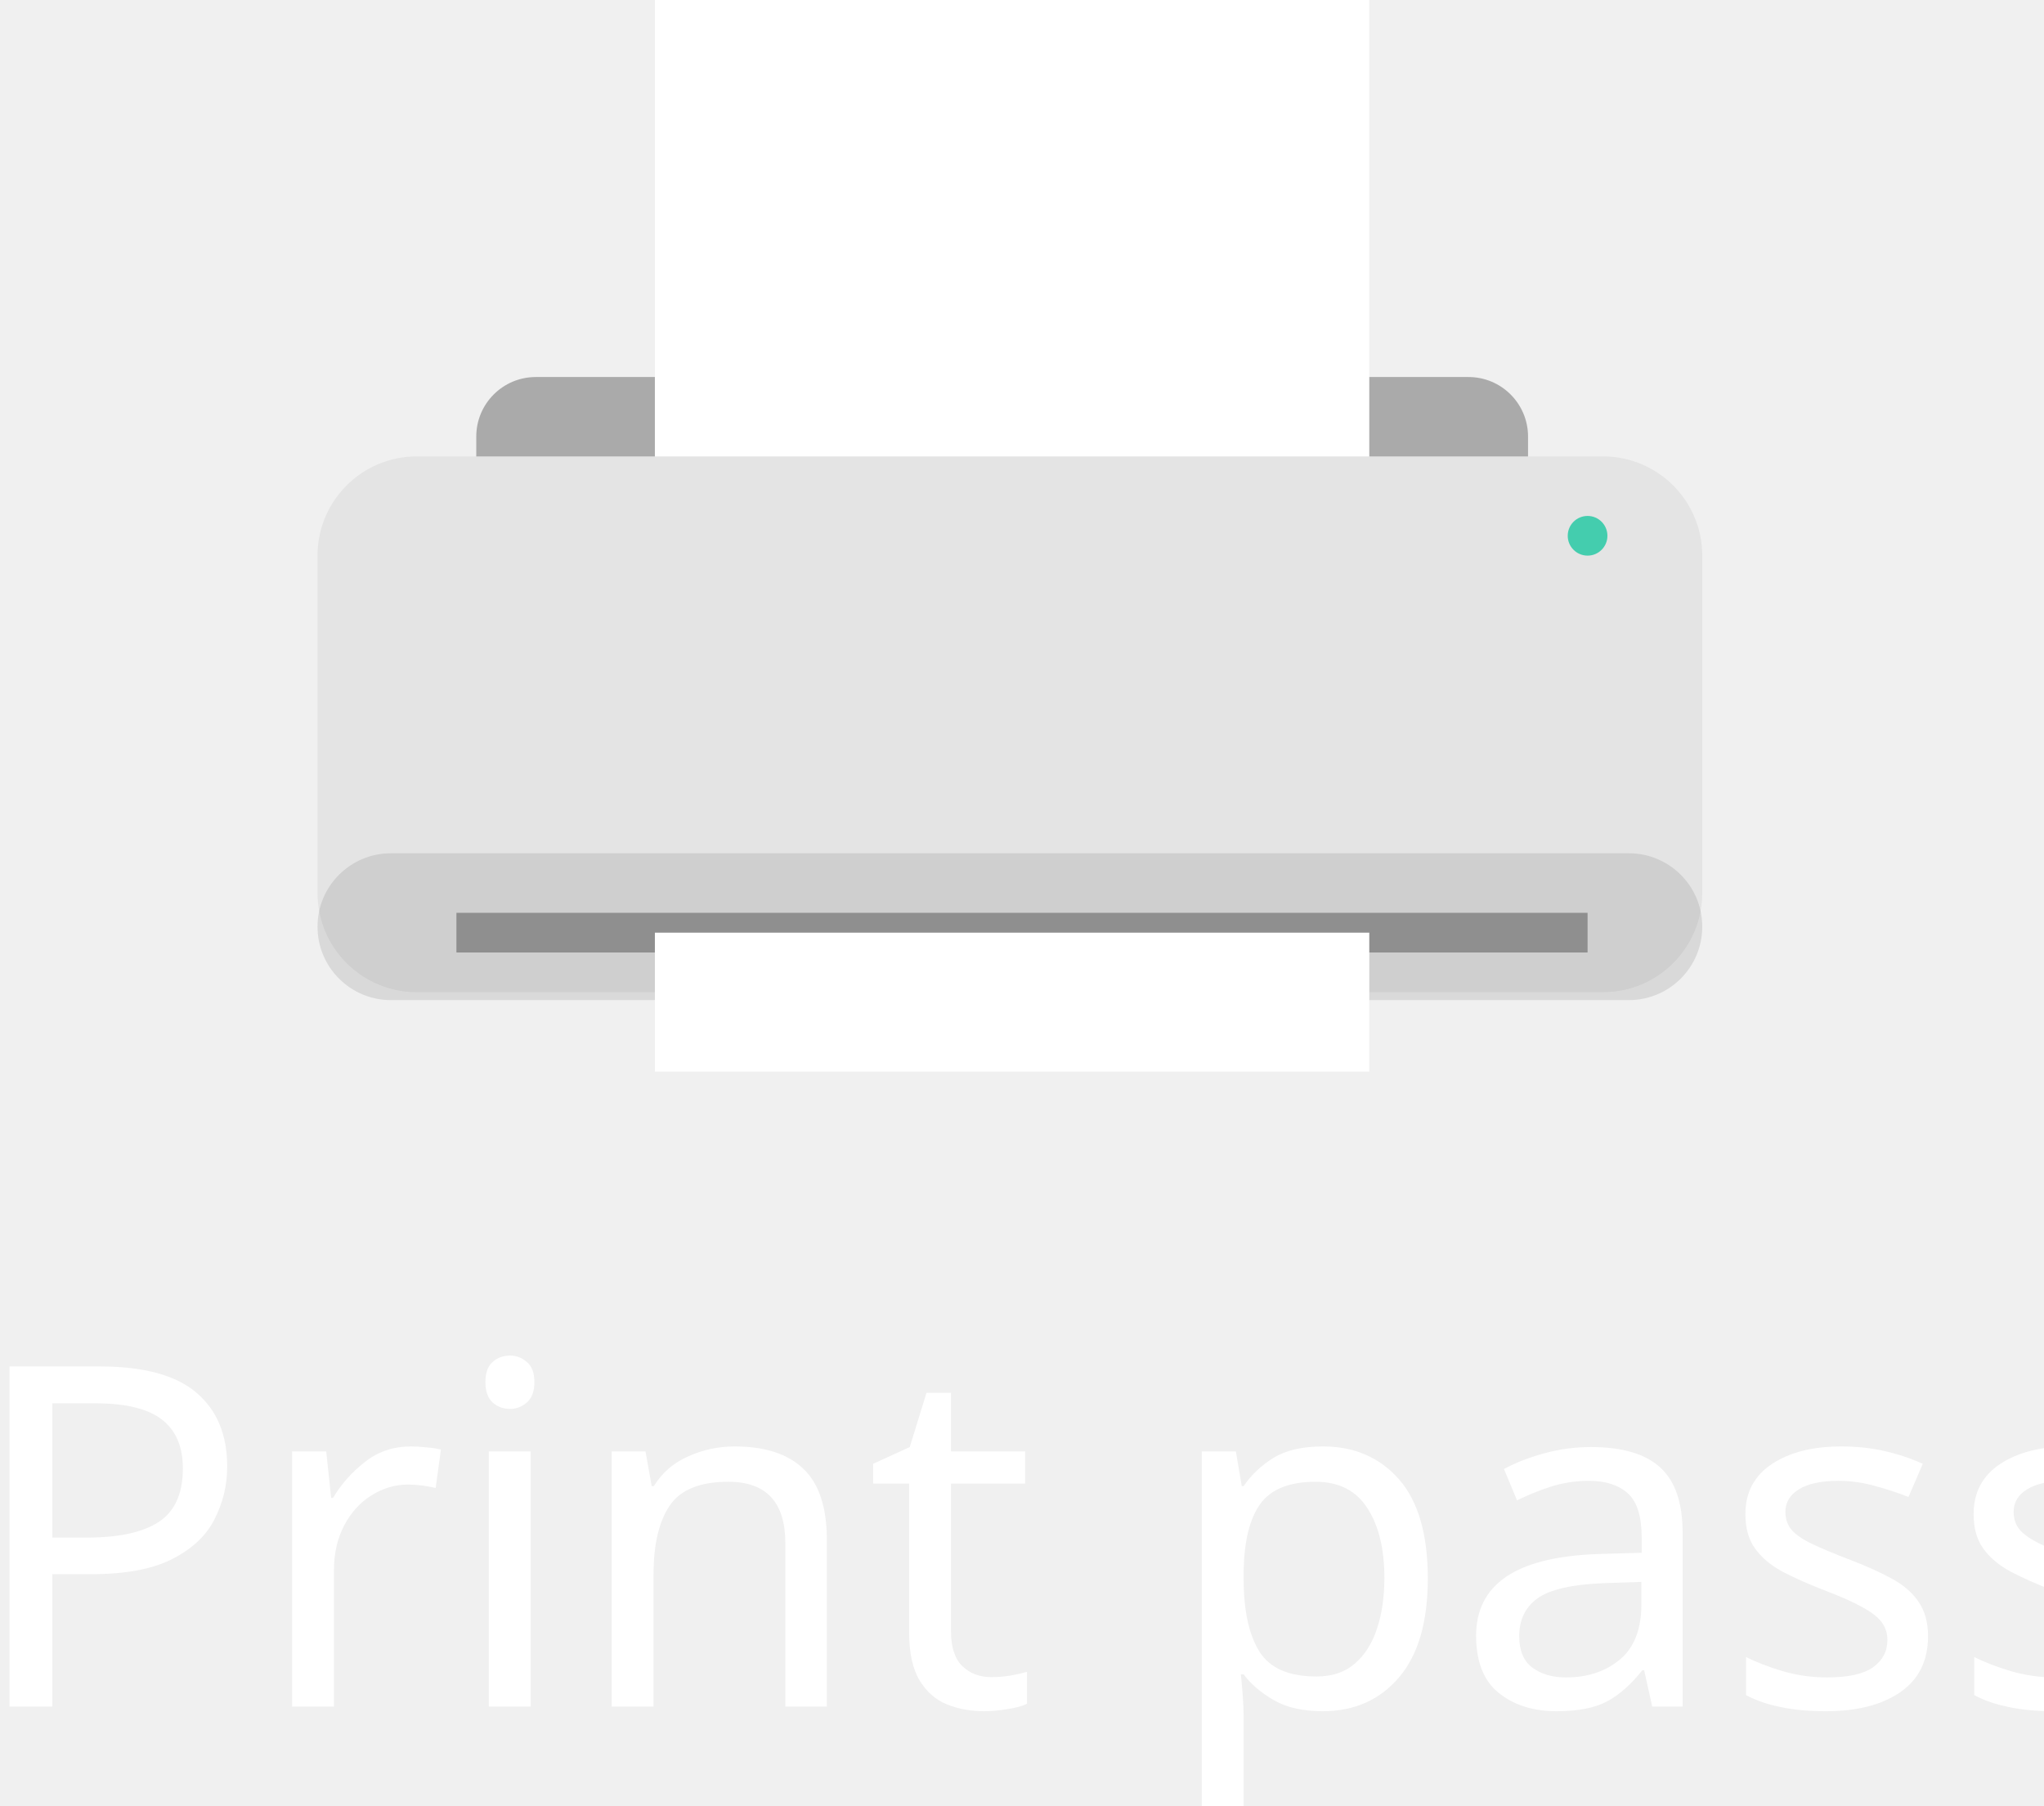
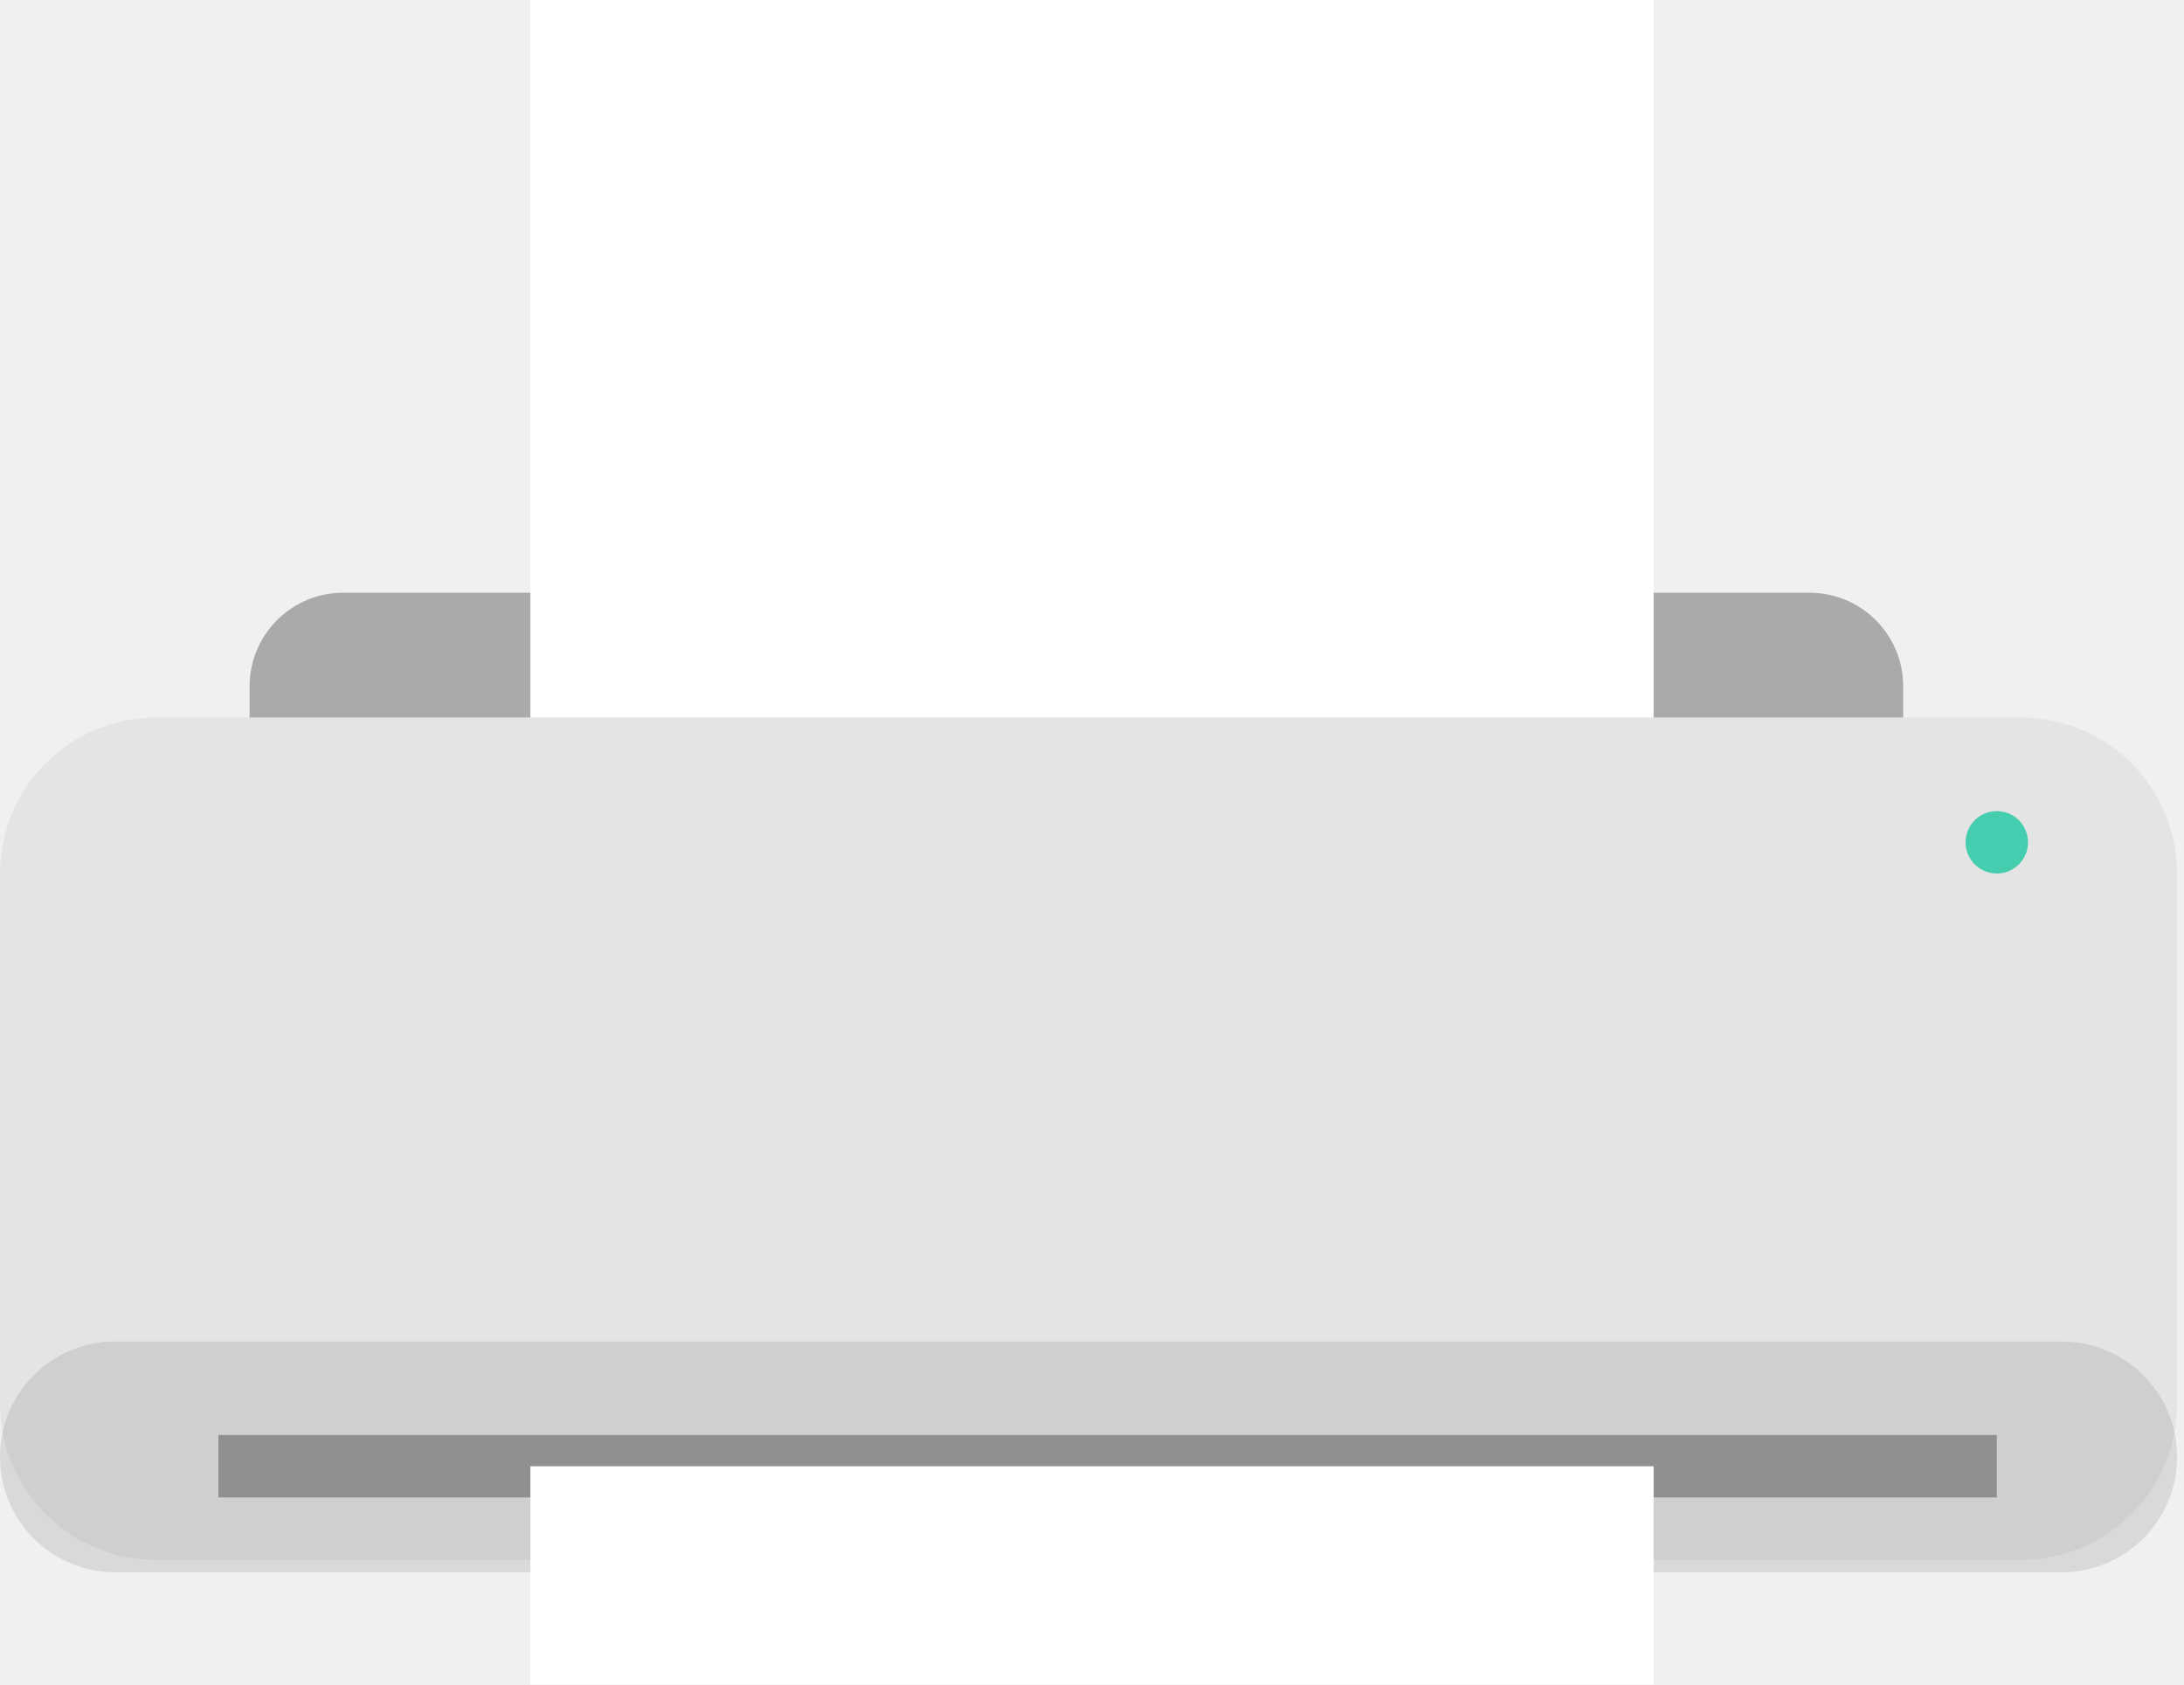
- <svg xmlns="http://www.w3.org/2000/svg" width="103px" height="91px" viewBox="0 0 103 91" version="1.1">
+ <svg xmlns="http://www.w3.org/2000/svg" width="70px" height="54px" viewBox="0 0 70 54" version="1.1">
  <defs />
  <g id="Page-1" stroke="none" stroke-width="1" fill="none" fill-rule="evenodd">
-     <g id="Group-4" transform="translate(-324, -20)">
+     <g id="Group-4" transform="translate(-340, -20)">
      <g id="Group" transform="translate(322, 20)">
-         <text id="Print-pass" font-family="Circular-Book, Circular" font-size="24" font-weight="300" fill="#FFFFFF">
-           <tspan x="0.152" y="86">Print pass</tspan>
-         </text>
        <g id="Group-2" transform="translate(18, 0)">
          <rect id="Rectangle-2" fill="#AAAAAA" x="8" y="19" width="53" height="17" rx="3" />
          <rect id="Rectangle" fill="#FFFFFF" x="17" y="0" width="36" height="45" />
          <rect id="Rectangle-4" fill="#E4E4E4" x="0" y="23" width="69.779" height="27" rx="5" />
          <rect id="Rectangle-4" fill="#000000" opacity="0.094" x="0" y="43" width="69.779" height="7.399" rx="3.699" />
          <rect id="Rectangle-5" fill="#000000" opacity="0.31" x="7" y="46" width="57" height="2" />
          <rect id="Rectangle-7" fill="#FFFFFF" x="17" y="47" width="36" height="7" />
          <circle id="Oval" fill="#44CDAE" cx="64" cy="27" r="1" />
        </g>
      </g>
    </g>
  </g>
</svg>
